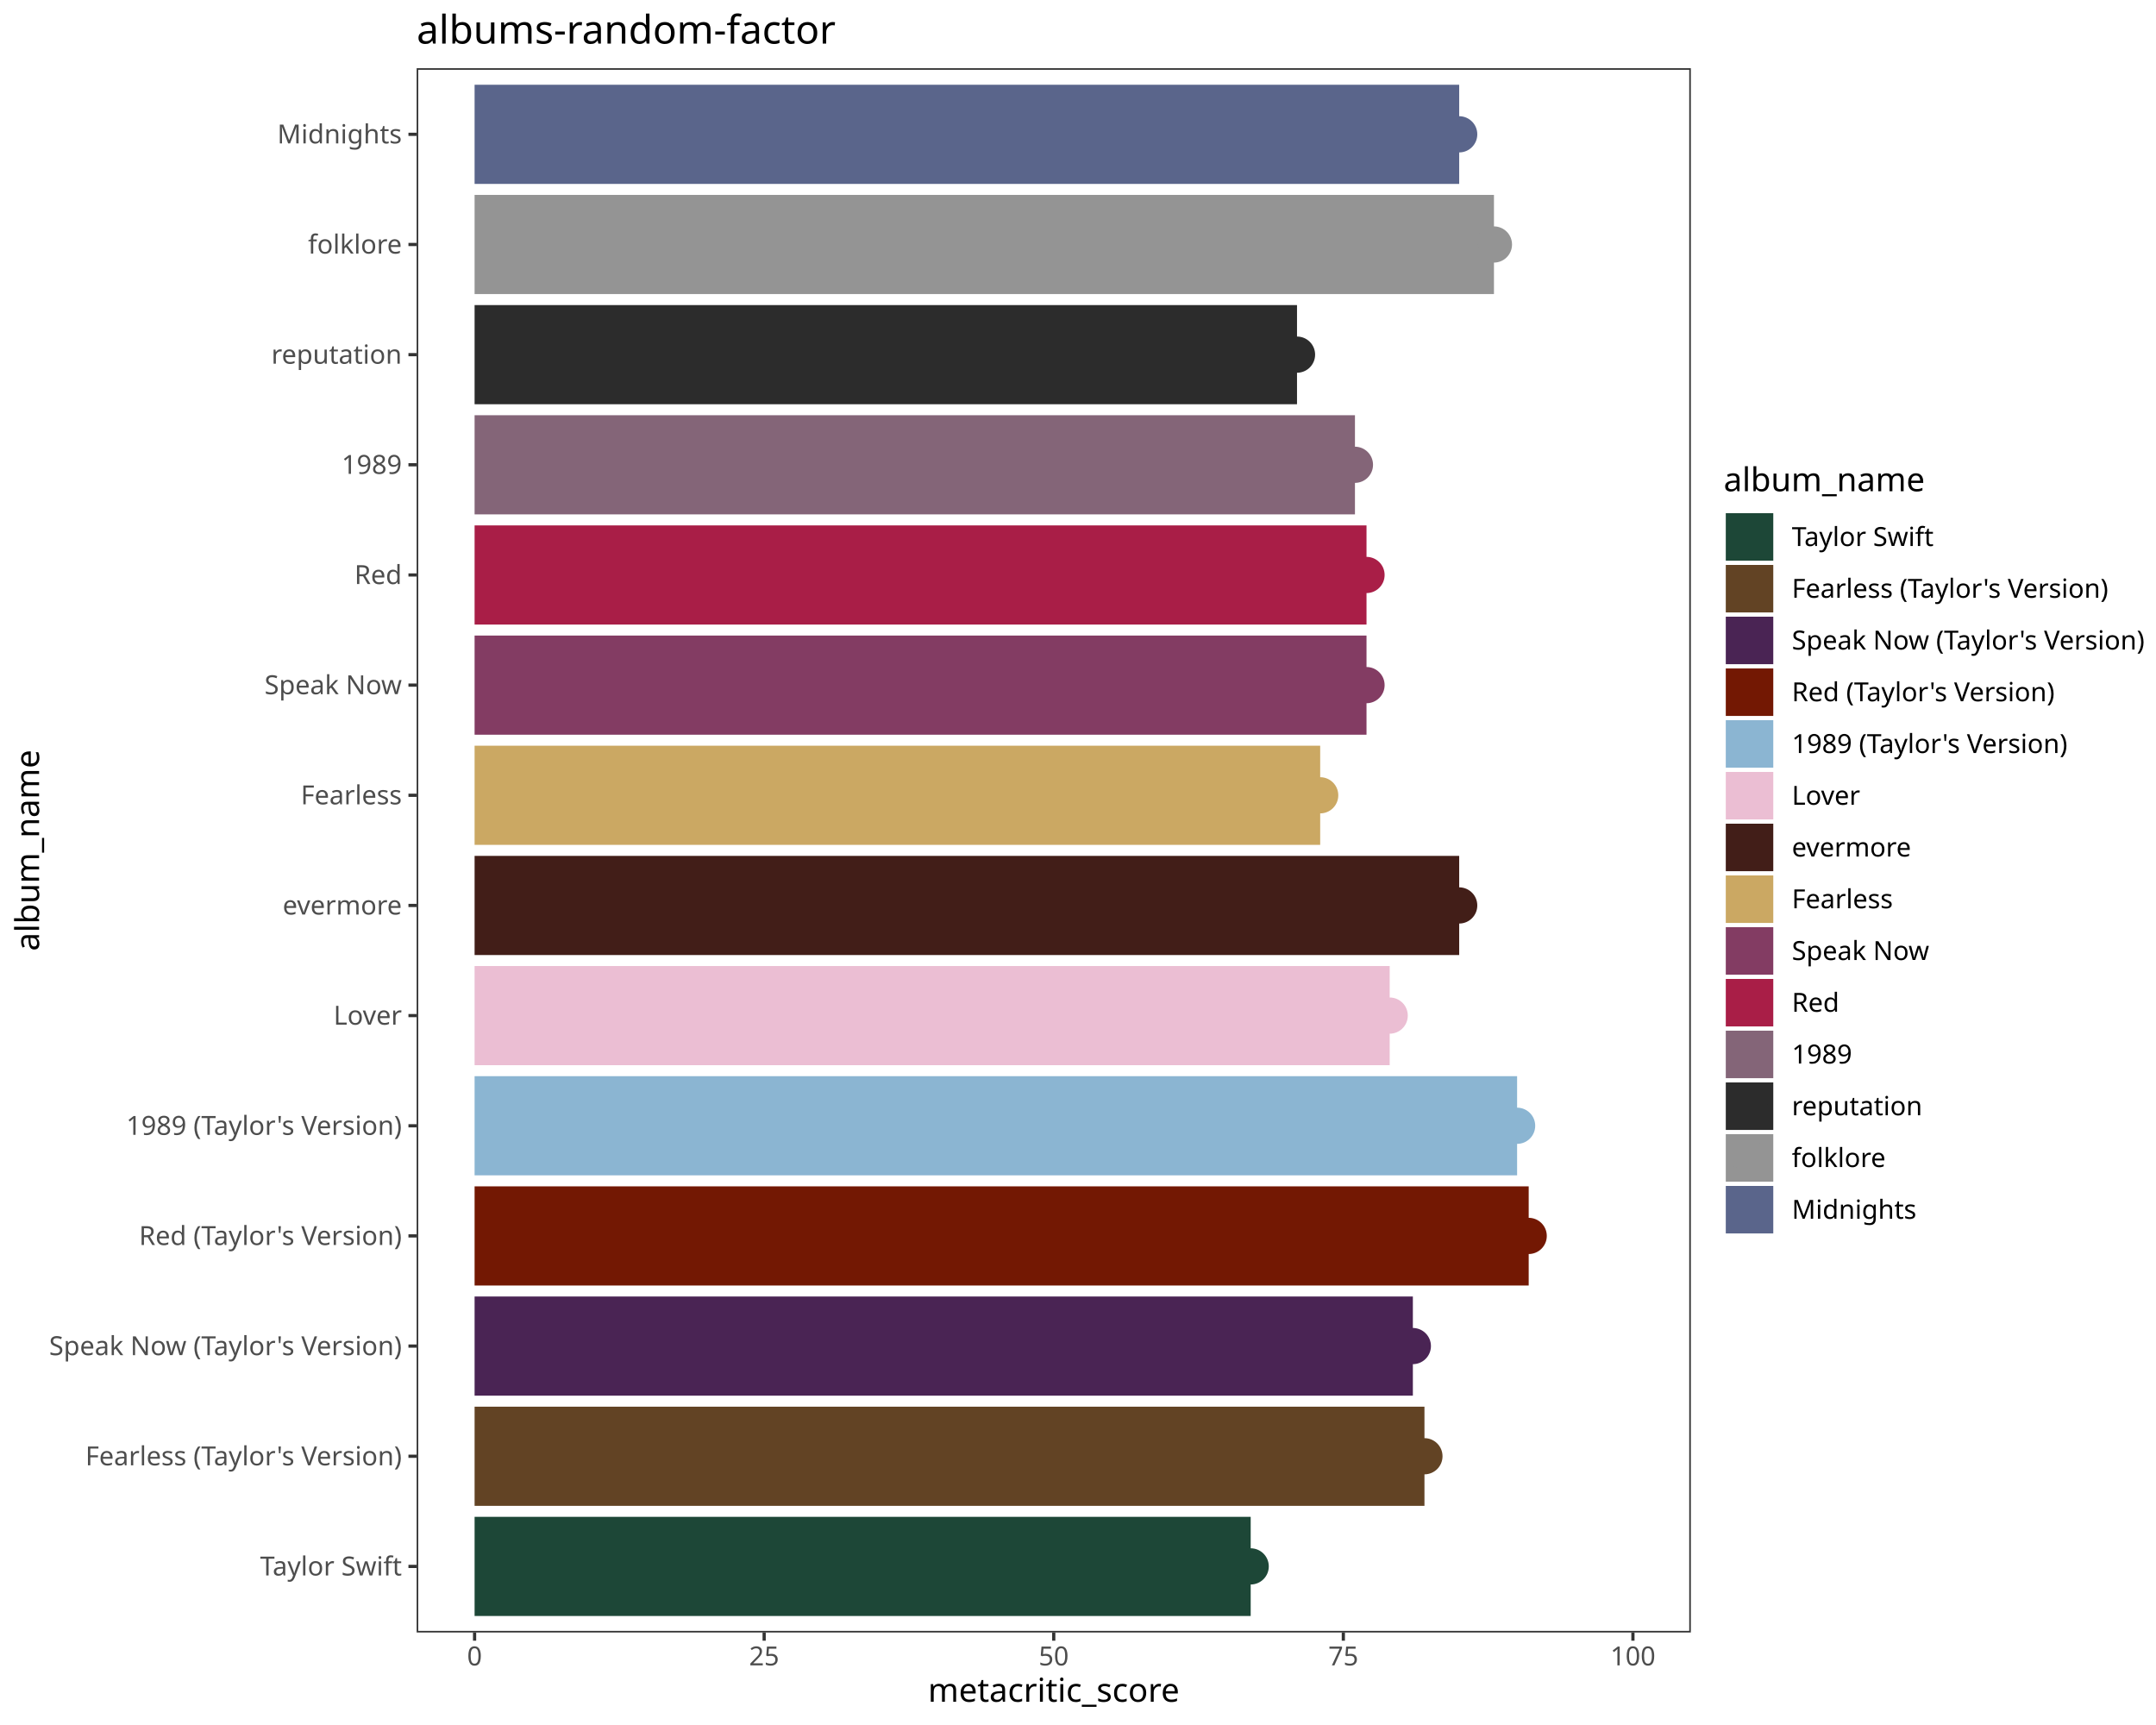
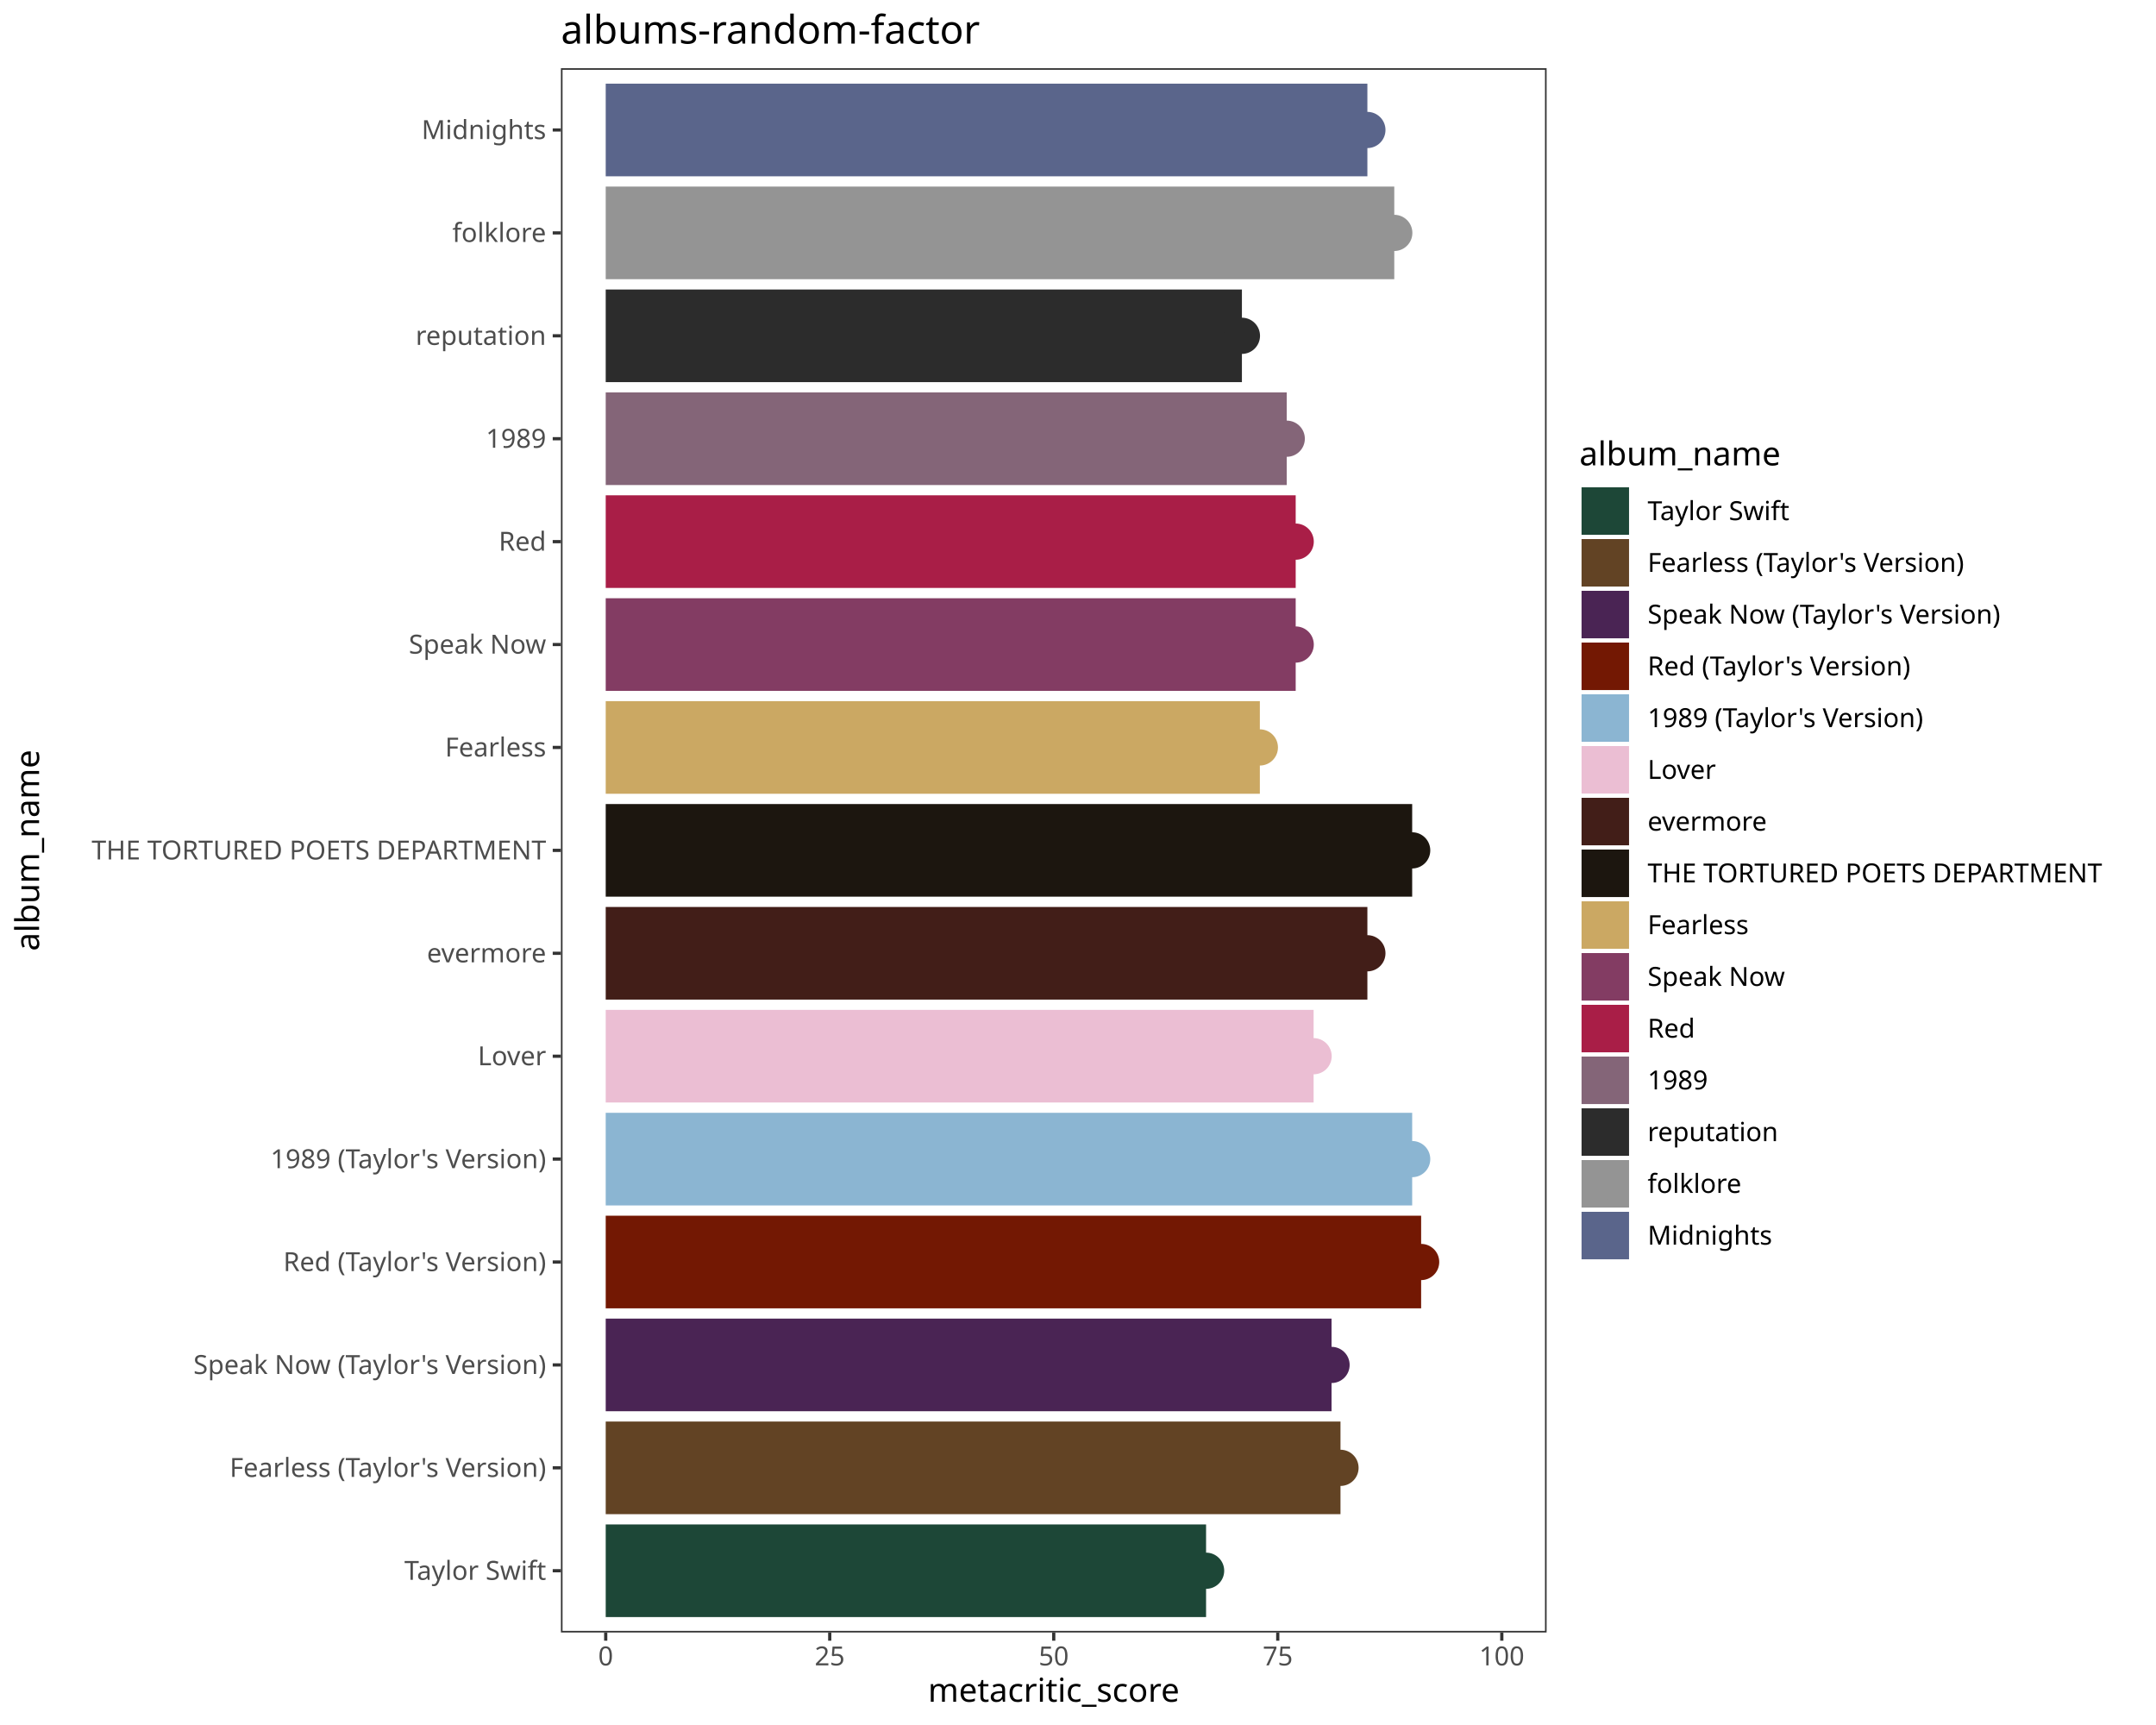
<svg xmlns="http://www.w3.org/2000/svg" class="svglite" data-engine-version="2.0" width="720.00pt" height="576.00pt" viewBox="0 0 720.00 576.00">
  <defs>
    <style type="text/css">
    .svglite line, .svglite polyline, .svglite polygon, .svglite path, .svglite rect, .svglite circle {
      fill: none;
      stroke: #000000;
      stroke-linecap: round;
      stroke-linejoin: round;
      stroke-miterlimit: 10.00;
    }
  </style>
  </defs>
  <rect width="100%" height="100%" style="stroke: none; fill: #FFFFFF;" />
  <defs>
    <clipPath id="cpMC4wMHw3MjAuMDB8MC4wMHw1NzYuMDA=">
      <rect x="0.00" y="0.00" width="720.00" height="576.00" />
    </clipPath>
  </defs>
  <g clip-path="url(#cpMC4wMHw3MjAuMDB8MC4wMHw1NzYuMDA=)">
    <rect x="0.00" y="0.00" width="720.00" height="576.00" style="stroke-width: 1.07; stroke: #FFFFFF; fill: #FFFFFF;" />
  </g>
  <defs>
-     <clipPath id="cpMTM5LjE0fDU2NC42NnwyMi43OHw1NDUuMTE=">
-       <rect x="139.14" y="22.78" width="425.52" height="522.33" />
+     <clipPath id="cpMTg3LjMyfDUxNi40OXwyMi43OHw1NDUuMTE=">
+       <rect x="187.32" y="22.78" width="329.17" height="522.33" />
    </clipPath>
  </defs>
-   <g clip-path="url(#cpMTM5LjE0fDU2NC42NnwyMi43OHw1NDUuMTE=)">
-     <rect x="139.14" y="22.78" width="425.52" height="522.33" style="stroke-width: 1.07; stroke: none; fill: #FFFFFF;" />
-     <rect x="158.49" y="506.49" width="259.18" height="33.11" style="stroke-width: 1.07; stroke: none; stroke-linecap: butt; stroke-linejoin: miter; fill: #1D4737;" />
-     <rect x="158.49" y="249.00" width="282.39" height="33.11" style="stroke-width: 1.07; stroke: none; stroke-linecap: butt; stroke-linejoin: miter; fill: #CBA863;" />
-     <rect x="158.49" y="212.22" width="297.86" height="33.11" style="stroke-width: 1.07; stroke: none; stroke-linecap: butt; stroke-linejoin: miter; fill: #833C63;" />
-     <rect x="158.49" y="175.44" width="297.86" height="33.11" style="stroke-width: 1.07; stroke: none; stroke-linecap: butt; stroke-linejoin: miter; fill: #A91E47;" />
-     <rect x="158.49" y="138.65" width="294.00" height="33.11" style="stroke-width: 1.07; stroke: none; stroke-linecap: butt; stroke-linejoin: miter; fill: #846578;" />
-     <rect x="158.49" y="101.87" width="274.65" height="33.11" style="stroke-width: 1.07; stroke: none; stroke-linecap: butt; stroke-linejoin: miter; fill: #2C2C2C;" />
-     <rect x="158.49" y="322.57" width="305.60" height="33.11" style="stroke-width: 1.07; stroke: none; stroke-linecap: butt; stroke-linejoin: miter; fill: #EBBED3;" />
-     <rect x="158.49" y="65.08" width="340.42" height="33.11" style="stroke-width: 1.07; stroke: none; stroke-linecap: butt; stroke-linejoin: miter; fill: #949494;" />
-     <rect x="158.49" y="285.79" width="328.81" height="33.11" style="stroke-width: 1.07; stroke: none; stroke-linecap: butt; stroke-linejoin: miter; fill: #421E18;" />
-     <rect x="158.49" y="469.71" width="317.21" height="33.11" style="stroke-width: 1.07; stroke: none; stroke-linecap: butt; stroke-linejoin: miter; fill: #624324;" />
-     <rect x="158.49" y="396.14" width="352.02" height="33.11" style="stroke-width: 1.07; stroke: none; stroke-linecap: butt; stroke-linejoin: miter; fill: #731803;" />
-     <rect x="158.49" y="28.30" width="328.81" height="33.11" style="stroke-width: 1.07; stroke: none; stroke-linecap: butt; stroke-linejoin: miter; fill: #5A658B;" />
-     <rect x="158.49" y="432.92" width="313.34" height="33.11" style="stroke-width: 1.07; stroke: none; stroke-linecap: butt; stroke-linejoin: miter; fill: #4A2454;" />
-     <rect x="158.49" y="359.35" width="348.15" height="33.11" style="stroke-width: 1.07; stroke: none; stroke-linecap: butt; stroke-linejoin: miter; fill: #8BB5D2;" />
-     <circle cx="417.67" cy="523.04" r="5.69" style="stroke-width: 0.71; stroke: #1D4737; fill: #1D4737;" />
-     <circle cx="440.88" cy="265.56" r="5.69" style="stroke-width: 0.71; stroke: #CBA863; fill: #CBA863;" />
-     <circle cx="456.35" cy="228.77" r="5.69" style="stroke-width: 0.71; stroke: #833C63; fill: #833C63;" />
-     <circle cx="456.35" cy="191.99" r="5.69" style="stroke-width: 0.71; stroke: #A91E47; fill: #A91E47;" />
-     <circle cx="452.48" cy="155.20" r="5.69" style="stroke-width: 0.71; stroke: #846578; fill: #846578;" />
-     <circle cx="433.14" cy="118.42" r="5.69" style="stroke-width: 0.71; stroke: #2C2C2C; fill: #2C2C2C;" />
-     <circle cx="464.09" cy="339.12" r="5.69" style="stroke-width: 0.71; stroke: #EBBED3; fill: #EBBED3;" />
-     <circle cx="498.90" cy="81.64" r="5.69" style="stroke-width: 0.71; stroke: #949494; fill: #949494;" />
-     <circle cx="487.30" cy="302.34" r="5.69" style="stroke-width: 0.71; stroke: #421E18; fill: #421E18;" />
-     <circle cx="475.69" cy="486.26" r="5.69" style="stroke-width: 0.71; stroke: #624324; fill: #624324;" />
-     <circle cx="510.51" cy="412.69" r="5.69" style="stroke-width: 0.71; stroke: #731803; fill: #731803;" />
-     <circle cx="487.30" cy="44.85" r="5.69" style="stroke-width: 0.71; stroke: #5A658B; fill: #5A658B;" />
-     <circle cx="471.82" cy="449.47" r="5.69" style="stroke-width: 0.71; stroke: #4A2454; fill: #4A2454;" />
-     <circle cx="506.64" cy="375.91" r="5.69" style="stroke-width: 0.71; stroke: #8BB5D2; fill: #8BB5D2;" />
-     <rect x="139.14" y="22.78" width="425.52" height="522.33" style="stroke-width: 1.07; stroke: #333333;" />
+   <g clip-path="url(#cpMTg3LjMyfDUxNi40OXwyMi43OHw1NDUuMTE=)">
+     <rect x="187.32" y="22.78" width="329.17" height="522.33" style="stroke-width: 1.07; stroke: none; fill: #FFFFFF;" />
+     <rect x="202.28" y="509.03" width="200.49" height="30.93" style="stroke-width: 1.07; stroke: none; stroke-linecap: butt; stroke-linejoin: miter; fill: #1D4737;" />
+     <rect x="202.28" y="234.12" width="218.45" height="30.93" style="stroke-width: 1.07; stroke: none; stroke-linecap: butt; stroke-linejoin: miter; fill: #CBA863;" />
+     <rect x="202.28" y="199.76" width="230.42" height="30.93" style="stroke-width: 1.07; stroke: none; stroke-linecap: butt; stroke-linejoin: miter; fill: #833C63;" />
+     <rect x="202.28" y="165.39" width="230.42" height="30.93" style="stroke-width: 1.07; stroke: none; stroke-linecap: butt; stroke-linejoin: miter; fill: #A91E47;" />
+     <rect x="202.28" y="131.03" width="227.43" height="30.93" style="stroke-width: 1.07; stroke: none; stroke-linecap: butt; stroke-linejoin: miter; fill: #846578;" />
+     <rect x="202.28" y="96.67" width="212.46" height="30.93" style="stroke-width: 1.07; stroke: none; stroke-linecap: butt; stroke-linejoin: miter; fill: #2C2C2C;" />
+     <rect x="202.28" y="337.21" width="236.40" height="30.93" style="stroke-width: 1.07; stroke: none; stroke-linecap: butt; stroke-linejoin: miter; fill: #EBBED3;" />
+     <rect x="202.28" y="62.30" width="263.34" height="30.93" style="stroke-width: 1.07; stroke: none; stroke-linecap: butt; stroke-linejoin: miter; fill: #949494;" />
+     <rect x="202.28" y="302.85" width="254.36" height="30.93" style="stroke-width: 1.07; stroke: none; stroke-linecap: butt; stroke-linejoin: miter; fill: #421E18;" />
+     <rect x="202.28" y="474.67" width="245.38" height="30.93" style="stroke-width: 1.07; stroke: none; stroke-linecap: butt; stroke-linejoin: miter; fill: #624324;" />
+     <rect x="202.28" y="405.94" width="272.31" height="30.93" style="stroke-width: 1.07; stroke: none; stroke-linecap: butt; stroke-linejoin: miter; fill: #731803;" />
+     <rect x="202.28" y="27.94" width="254.36" height="30.93" style="stroke-width: 1.07; stroke: none; stroke-linecap: butt; stroke-linejoin: miter; fill: #5A658B;" />
+     <rect x="202.28" y="440.30" width="242.39" height="30.93" style="stroke-width: 1.07; stroke: none; stroke-linecap: butt; stroke-linejoin: miter; fill: #4A2454;" />
+     <rect x="202.28" y="371.58" width="269.32" height="30.93" style="stroke-width: 1.07; stroke: none; stroke-linecap: butt; stroke-linejoin: miter; fill: #8BB5D2;" />
+     <rect x="202.28" y="268.48" width="269.32" height="30.93" style="stroke-width: 1.07; stroke: none; stroke-linecap: butt; stroke-linejoin: miter; fill: #1C160F;" />
+     <circle cx="402.78" cy="524.49" r="5.69" style="stroke-width: 0.71; stroke: #1D4737; fill: #1D4737;" />
+     <circle cx="420.73" cy="249.58" r="5.69" style="stroke-width: 0.71; stroke: #CBA863; fill: #CBA863;" />
+     <circle cx="432.70" cy="215.22" r="5.69" style="stroke-width: 0.71; stroke: #833C63; fill: #833C63;" />
+     <circle cx="432.70" cy="180.86" r="5.69" style="stroke-width: 0.71; stroke: #A91E47; fill: #A91E47;" />
+     <circle cx="429.71" cy="146.49" r="5.69" style="stroke-width: 0.71; stroke: #846578; fill: #846578;" />
+     <circle cx="414.74" cy="112.13" r="5.69" style="stroke-width: 0.71; stroke: #2C2C2C; fill: #2C2C2C;" />
+     <circle cx="438.68" cy="352.68" r="5.69" style="stroke-width: 0.71; stroke: #EBBED3; fill: #EBBED3;" />
+     <circle cx="465.62" cy="77.77" r="5.69" style="stroke-width: 0.71; stroke: #949494; fill: #949494;" />
+     <circle cx="456.64" cy="318.31" r="5.69" style="stroke-width: 0.71; stroke: #421E18; fill: #421E18;" />
+     <circle cx="447.66" cy="490.13" r="5.69" style="stroke-width: 0.71; stroke: #624324; fill: #624324;" />
+     <circle cx="474.59" cy="421.40" r="5.69" style="stroke-width: 0.71; stroke: #731803; fill: #731803;" />
+     <circle cx="456.64" cy="43.40" r="5.69" style="stroke-width: 0.71; stroke: #5A658B; fill: #5A658B;" />
+     <circle cx="444.67" cy="455.77" r="5.69" style="stroke-width: 0.71; stroke: #4A2454; fill: #4A2454;" />
+     <circle cx="471.60" cy="387.04" r="5.69" style="stroke-width: 0.71; stroke: #8BB5D2; fill: #8BB5D2;" />
+     <circle cx="471.60" cy="283.95" r="5.69" style="stroke-width: 0.71; stroke: #1C160F; fill: #1C160F;" />
+     <rect x="187.32" y="22.78" width="329.17" height="522.33" style="stroke-width: 1.07; stroke: #333333;" />
  </g>
  <g clip-path="url(#cpMC4wMHw3MjAuMDB8MC4wMHw1NzYuMDA=)">
-     <text x="134.21" y="526.07" text-anchor="end" style="font-size: 8.80px; fill: #4D4D4D; font-family: sans;" textLength="45.97px" lengthAdjust="spacingAndGlyphs">Taylor Swift</text>
-     <text x="134.21" y="489.29" text-anchor="end" style="font-size: 8.80px; fill: #4D4D4D; font-family: sans;" textLength="104.88px" lengthAdjust="spacingAndGlyphs">Fearless (Taylor's Version)</text>
-     <text x="134.21" y="452.50" text-anchor="end" style="font-size: 8.80px; fill: #4D4D4D; font-family: sans;" textLength="116.14px" lengthAdjust="spacingAndGlyphs">Speak Now (Taylor's Version)</text>
-     <text x="134.21" y="415.72" text-anchor="end" style="font-size: 8.80px; fill: #4D4D4D; font-family: sans;" textLength="87.27px" lengthAdjust="spacingAndGlyphs">Red (Taylor's Version)</text>
-     <text x="134.21" y="378.94" text-anchor="end" style="font-size: 8.80px; fill: #4D4D4D; font-family: sans;" textLength="90.71px" lengthAdjust="spacingAndGlyphs">1989 (Taylor's Version)</text>
-     <text x="134.21" y="342.15" text-anchor="end" style="font-size: 8.80px; fill: #4D4D4D; font-family: sans;" textLength="22.02px" lengthAdjust="spacingAndGlyphs">Lover</text>
-     <text x="134.21" y="305.37" text-anchor="end" style="font-size: 8.80px; fill: #4D4D4D; font-family: sans;" textLength="37.18px" lengthAdjust="spacingAndGlyphs">evermore</text>
-     <text x="134.21" y="268.58" text-anchor="end" style="font-size: 8.80px; fill: #4D4D4D; font-family: sans;" textLength="33.75px" lengthAdjust="spacingAndGlyphs">Fearless</text>
-     <text x="134.21" y="231.80" text-anchor="end" style="font-size: 8.80px; fill: #4D4D4D; font-family: sans;" textLength="45.01px" lengthAdjust="spacingAndGlyphs">Speak Now</text>
-     <text x="134.21" y="195.02" text-anchor="end" style="font-size: 8.80px; fill: #4D4D4D; font-family: sans;" textLength="16.15px" lengthAdjust="spacingAndGlyphs">Red</text>
-     <text x="134.21" y="158.23" text-anchor="end" style="font-size: 8.80px; fill: #4D4D4D; font-family: sans;" textLength="19.58px" lengthAdjust="spacingAndGlyphs">1989</text>
-     <text x="134.21" y="121.45" text-anchor="end" style="font-size: 8.80px; fill: #4D4D4D; font-family: sans;" textLength="39.14px" lengthAdjust="spacingAndGlyphs">reputation</text>
-     <text x="134.21" y="84.67" text-anchor="end" style="font-size: 8.80px; fill: #4D4D4D; font-family: sans;" textLength="28.37px" lengthAdjust="spacingAndGlyphs">folklore</text>
-     <text x="134.21" y="47.88" text-anchor="end" style="font-size: 8.80px; fill: #4D4D4D; font-family: sans;" textLength="37.67px" lengthAdjust="spacingAndGlyphs">Midnights</text>
-     <polyline points="136.40,523.04 139.14,523.04 " style="stroke-width: 1.07; stroke: #333333; stroke-linecap: butt;" />
-     <polyline points="136.40,486.26 139.14,486.26 " style="stroke-width: 1.07; stroke: #333333; stroke-linecap: butt;" />
-     <polyline points="136.40,449.47 139.14,449.47 " style="stroke-width: 1.07; stroke: #333333; stroke-linecap: butt;" />
-     <polyline points="136.40,412.69 139.14,412.69 " style="stroke-width: 1.07; stroke: #333333; stroke-linecap: butt;" />
-     <polyline points="136.40,375.91 139.14,375.91 " style="stroke-width: 1.07; stroke: #333333; stroke-linecap: butt;" />
-     <polyline points="136.40,339.12 139.14,339.12 " style="stroke-width: 1.07; stroke: #333333; stroke-linecap: butt;" />
-     <polyline points="136.40,302.34 139.14,302.34 " style="stroke-width: 1.07; stroke: #333333; stroke-linecap: butt;" />
-     <polyline points="136.40,265.56 139.14,265.56 " style="stroke-width: 1.07; stroke: #333333; stroke-linecap: butt;" />
-     <polyline points="136.40,228.77 139.14,228.77 " style="stroke-width: 1.07; stroke: #333333; stroke-linecap: butt;" />
-     <polyline points="136.40,191.99 139.14,191.99 " style="stroke-width: 1.07; stroke: #333333; stroke-linecap: butt;" />
-     <polyline points="136.40,155.20 139.14,155.20 " style="stroke-width: 1.07; stroke: #333333; stroke-linecap: butt;" />
-     <polyline points="136.40,118.42 139.14,118.42 " style="stroke-width: 1.07; stroke: #333333; stroke-linecap: butt;" />
-     <polyline points="136.40,81.64 139.14,81.64 " style="stroke-width: 1.07; stroke: #333333; stroke-linecap: butt;" />
-     <polyline points="136.40,44.85 139.14,44.85 " style="stroke-width: 1.07; stroke: #333333; stroke-linecap: butt;" />
-     <polyline points="158.49,547.85 158.49,545.11 " style="stroke-width: 1.07; stroke: #333333; stroke-linecap: butt;" />
-     <polyline points="255.19,547.85 255.19,545.11 " style="stroke-width: 1.07; stroke: #333333; stroke-linecap: butt;" />
+     <text x="182.39" y="527.52" text-anchor="end" style="font-size: 8.80px; fill: #4D4D4D; font-family: sans;" textLength="45.97px" lengthAdjust="spacingAndGlyphs">Taylor Swift</text>
+     <text x="182.39" y="493.16" text-anchor="end" style="font-size: 8.80px; fill: #4D4D4D; font-family: sans;" textLength="104.88px" lengthAdjust="spacingAndGlyphs">Fearless (Taylor's Version)</text>
+     <text x="182.39" y="458.79" text-anchor="end" style="font-size: 8.80px; fill: #4D4D4D; font-family: sans;" textLength="116.14px" lengthAdjust="spacingAndGlyphs">Speak Now (Taylor's Version)</text>
+     <text x="182.39" y="424.43" text-anchor="end" style="font-size: 8.80px; fill: #4D4D4D; font-family: sans;" textLength="87.27px" lengthAdjust="spacingAndGlyphs">Red (Taylor's Version)</text>
+     <text x="182.39" y="390.07" text-anchor="end" style="font-size: 8.80px; fill: #4D4D4D; font-family: sans;" textLength="90.71px" lengthAdjust="spacingAndGlyphs">1989 (Taylor's Version)</text>
+     <text x="182.39" y="355.70" text-anchor="end" style="font-size: 8.80px; fill: #4D4D4D; font-family: sans;" textLength="22.02px" lengthAdjust="spacingAndGlyphs">Lover</text>
+     <text x="182.39" y="321.34" text-anchor="end" style="font-size: 8.80px; fill: #4D4D4D; font-family: sans;" textLength="37.18px" lengthAdjust="spacingAndGlyphs">evermore</text>
+     <text x="182.39" y="286.98" text-anchor="end" style="font-size: 8.80px; fill: #4D4D4D; font-family: sans;" textLength="164.31px" lengthAdjust="spacingAndGlyphs">THE TORTURED POETS DEPARTMENT</text>
+     <text x="182.39" y="252.61" text-anchor="end" style="font-size: 8.80px; fill: #4D4D4D; font-family: sans;" textLength="33.75px" lengthAdjust="spacingAndGlyphs">Fearless</text>
+     <text x="182.39" y="218.25" text-anchor="end" style="font-size: 8.80px; fill: #4D4D4D; font-family: sans;" textLength="45.01px" lengthAdjust="spacingAndGlyphs">Speak Now</text>
+     <text x="182.39" y="183.88" text-anchor="end" style="font-size: 8.80px; fill: #4D4D4D; font-family: sans;" textLength="16.15px" lengthAdjust="spacingAndGlyphs">Red</text>
+     <text x="182.39" y="149.52" text-anchor="end" style="font-size: 8.80px; fill: #4D4D4D; font-family: sans;" textLength="19.58px" lengthAdjust="spacingAndGlyphs">1989</text>
+     <text x="182.39" y="115.16" text-anchor="end" style="font-size: 8.80px; fill: #4D4D4D; font-family: sans;" textLength="39.14px" lengthAdjust="spacingAndGlyphs">reputation</text>
+     <text x="182.39" y="80.79" text-anchor="end" style="font-size: 8.80px; fill: #4D4D4D; font-family: sans;" textLength="28.37px" lengthAdjust="spacingAndGlyphs">folklore</text>
+     <text x="182.39" y="46.43" text-anchor="end" style="font-size: 8.80px; fill: #4D4D4D; font-family: sans;" textLength="37.67px" lengthAdjust="spacingAndGlyphs">Midnights</text>
+     <polyline points="184.58,524.49 187.32,524.49 " style="stroke-width: 1.07; stroke: #333333; stroke-linecap: butt;" />
+     <polyline points="184.58,490.13 187.32,490.13 " style="stroke-width: 1.07; stroke: #333333; stroke-linecap: butt;" />
+     <polyline points="184.58,455.77 187.32,455.77 " style="stroke-width: 1.07; stroke: #333333; stroke-linecap: butt;" />
+     <polyline points="184.58,421.40 187.32,421.40 " style="stroke-width: 1.07; stroke: #333333; stroke-linecap: butt;" />
+     <polyline points="184.58,387.04 187.32,387.04 " style="stroke-width: 1.07; stroke: #333333; stroke-linecap: butt;" />
+     <polyline points="184.58,352.68 187.32,352.68 " style="stroke-width: 1.07; stroke: #333333; stroke-linecap: butt;" />
+     <polyline points="184.58,318.31 187.32,318.31 " style="stroke-width: 1.07; stroke: #333333; stroke-linecap: butt;" />
+     <polyline points="184.58,283.95 187.32,283.95 " style="stroke-width: 1.07; stroke: #333333; stroke-linecap: butt;" />
+     <polyline points="184.58,249.58 187.32,249.58 " style="stroke-width: 1.07; stroke: #333333; stroke-linecap: butt;" />
+     <polyline points="184.58,215.22 187.32,215.22 " style="stroke-width: 1.07; stroke: #333333; stroke-linecap: butt;" />
+     <polyline points="184.58,180.86 187.32,180.86 " style="stroke-width: 1.07; stroke: #333333; stroke-linecap: butt;" />
+     <polyline points="184.58,146.49 187.32,146.49 " style="stroke-width: 1.07; stroke: #333333; stroke-linecap: butt;" />
+     <polyline points="184.58,112.13 187.32,112.13 " style="stroke-width: 1.07; stroke: #333333; stroke-linecap: butt;" />
+     <polyline points="184.58,77.77 187.32,77.77 " style="stroke-width: 1.07; stroke: #333333; stroke-linecap: butt;" />
+     <polyline points="184.58,43.40 187.32,43.40 " style="stroke-width: 1.07; stroke: #333333; stroke-linecap: butt;" />
+     <polyline points="202.28,547.85 202.28,545.11 " style="stroke-width: 1.07; stroke: #333333; stroke-linecap: butt;" />
+     <polyline points="277.09,547.85 277.09,545.11 " style="stroke-width: 1.07; stroke: #333333; stroke-linecap: butt;" />
    <polyline points="351.90,547.85 351.90,545.11 " style="stroke-width: 1.07; stroke: #333333; stroke-linecap: butt;" />
-     <polyline points="448.61,547.85 448.61,545.11 " style="stroke-width: 1.07; stroke: #333333; stroke-linecap: butt;" />
-     <polyline points="545.32,547.85 545.32,545.11 " style="stroke-width: 1.07; stroke: #333333; stroke-linecap: butt;" />
-     <text x="158.49" y="556.10" text-anchor="middle" style="font-size: 8.80px; fill: #4D4D4D; font-family: sans;" textLength="4.89px" lengthAdjust="spacingAndGlyphs">0</text>
-     <text x="255.19" y="556.10" text-anchor="middle" style="font-size: 8.80px; fill: #4D4D4D; font-family: sans;" textLength="9.79px" lengthAdjust="spacingAndGlyphs">25</text>
+     <polyline points="426.71,547.85 426.71,545.11 " style="stroke-width: 1.07; stroke: #333333; stroke-linecap: butt;" />
+     <polyline points="501.53,547.85 501.53,545.11 " style="stroke-width: 1.07; stroke: #333333; stroke-linecap: butt;" />
+     <text x="202.28" y="556.10" text-anchor="middle" style="font-size: 8.80px; fill: #4D4D4D; font-family: sans;" textLength="4.89px" lengthAdjust="spacingAndGlyphs">0</text>
+     <text x="277.09" y="556.10" text-anchor="middle" style="font-size: 8.80px; fill: #4D4D4D; font-family: sans;" textLength="9.79px" lengthAdjust="spacingAndGlyphs">25</text>
    <text x="351.90" y="556.10" text-anchor="middle" style="font-size: 8.80px; fill: #4D4D4D; font-family: sans;" textLength="9.79px" lengthAdjust="spacingAndGlyphs">50</text>
-     <text x="448.61" y="556.10" text-anchor="middle" style="font-size: 8.80px; fill: #4D4D4D; font-family: sans;" textLength="9.79px" lengthAdjust="spacingAndGlyphs">75</text>
-     <text x="545.32" y="556.10" text-anchor="middle" style="font-size: 8.80px; fill: #4D4D4D; font-family: sans;" textLength="14.68px" lengthAdjust="spacingAndGlyphs">100</text>
+     <text x="426.71" y="556.10" text-anchor="middle" style="font-size: 8.80px; fill: #4D4D4D; font-family: sans;" textLength="9.79px" lengthAdjust="spacingAndGlyphs">75</text>
+     <text x="501.53" y="556.10" text-anchor="middle" style="font-size: 8.80px; fill: #4D4D4D; font-family: sans;" textLength="14.68px" lengthAdjust="spacingAndGlyphs">100</text>
    <text x="351.90" y="568.24" text-anchor="middle" style="font-size: 11.00px; font-family: sans;" textLength="80.10px" lengthAdjust="spacingAndGlyphs">metacritic_score</text>
    <text transform="translate(13.05,283.95) rotate(-90)" text-anchor="middle" style="font-size: 11.00px; font-family: sans;" textLength="63.60px" lengthAdjust="spacingAndGlyphs">album_name</text>
-     <rect x="575.62" y="155.32" width="138.90" height="257.25" style="stroke-width: 1.07; stroke: none; fill: #FFFFFF;" />
-     <text x="575.62" y="164.03" style="font-size: 11.00px; font-family: sans;" textLength="63.60px" lengthAdjust="spacingAndGlyphs">album_name</text>
-     <rect x="575.62" y="170.65" width="17.28" height="17.28" style="stroke-width: 1.07; stroke: none; fill: #FFFFFF;" />
-     <rect x="576.33" y="171.36" width="15.86" height="15.86" style="stroke-width: 1.07; stroke: none; stroke-linecap: butt; stroke-linejoin: miter; fill: #1D4737;" />
-     <circle cx="584.26" cy="179.29" r="5.69" style="stroke-width: 0.71; stroke: #1D4737; fill: #1D4737;" />
-     <rect x="575.62" y="187.93" width="17.28" height="17.28" style="stroke-width: 1.07; stroke: none; fill: #FFFFFF;" />
-     <rect x="576.33" y="188.64" width="15.86" height="15.86" style="stroke-width: 1.07; stroke: none; stroke-linecap: butt; stroke-linejoin: miter; fill: #624324;" />
-     <circle cx="584.26" cy="196.57" r="5.69" style="stroke-width: 0.71; stroke: #624324; fill: #624324;" />
-     <rect x="575.62" y="205.21" width="17.28" height="17.28" style="stroke-width: 1.07; stroke: none; fill: #FFFFFF;" />
-     <rect x="576.33" y="205.92" width="15.86" height="15.86" style="stroke-width: 1.07; stroke: none; stroke-linecap: butt; stroke-linejoin: miter; fill: #4A2454;" />
-     <circle cx="584.26" cy="213.85" r="5.69" style="stroke-width: 0.71; stroke: #4A2454; fill: #4A2454;" />
-     <rect x="575.62" y="222.49" width="17.28" height="17.28" style="stroke-width: 1.07; stroke: none; fill: #FFFFFF;" />
-     <rect x="576.33" y="223.20" width="15.86" height="15.86" style="stroke-width: 1.07; stroke: none; stroke-linecap: butt; stroke-linejoin: miter; fill: #731803;" />
-     <circle cx="584.26" cy="231.13" r="5.69" style="stroke-width: 0.71; stroke: #731803; fill: #731803;" />
-     <rect x="575.62" y="239.77" width="17.28" height="17.28" style="stroke-width: 1.07; stroke: none; fill: #FFFFFF;" />
-     <rect x="576.33" y="240.48" width="15.86" height="15.86" style="stroke-width: 1.07; stroke: none; stroke-linecap: butt; stroke-linejoin: miter; fill: #8BB5D2;" />
-     <circle cx="584.26" cy="248.41" r="5.69" style="stroke-width: 0.71; stroke: #8BB5D2; fill: #8BB5D2;" />
-     <rect x="575.62" y="257.05" width="17.28" height="17.28" style="stroke-width: 1.07; stroke: none; fill: #FFFFFF;" />
-     <rect x="576.33" y="257.76" width="15.86" height="15.86" style="stroke-width: 1.07; stroke: none; stroke-linecap: butt; stroke-linejoin: miter; fill: #EBBED3;" />
-     <circle cx="584.26" cy="265.69" r="5.69" style="stroke-width: 0.71; stroke: #EBBED3; fill: #EBBED3;" />
-     <rect x="575.62" y="274.33" width="17.28" height="17.28" style="stroke-width: 1.07; stroke: none; fill: #FFFFFF;" />
-     <rect x="576.33" y="275.04" width="15.86" height="15.86" style="stroke-width: 1.07; stroke: none; stroke-linecap: butt; stroke-linejoin: miter; fill: #421E18;" />
-     <circle cx="584.26" cy="282.97" r="5.69" style="stroke-width: 0.71; stroke: #421E18; fill: #421E18;" />
-     <rect x="575.62" y="291.61" width="17.28" height="17.28" style="stroke-width: 1.07; stroke: none; fill: #FFFFFF;" />
-     <rect x="576.33" y="292.32" width="15.86" height="15.86" style="stroke-width: 1.07; stroke: none; stroke-linecap: butt; stroke-linejoin: miter; fill: #CBA863;" />
-     <circle cx="584.26" cy="300.25" r="5.69" style="stroke-width: 0.71; stroke: #CBA863; fill: #CBA863;" />
-     <rect x="575.62" y="308.89" width="17.28" height="17.28" style="stroke-width: 1.07; stroke: none; fill: #FFFFFF;" />
-     <rect x="576.33" y="309.60" width="15.86" height="15.86" style="stroke-width: 1.07; stroke: none; stroke-linecap: butt; stroke-linejoin: miter; fill: #833C63;" />
-     <circle cx="584.26" cy="317.53" r="5.69" style="stroke-width: 0.71; stroke: #833C63; fill: #833C63;" />
-     <rect x="575.62" y="326.17" width="17.28" height="17.28" style="stroke-width: 1.07; stroke: none; fill: #FFFFFF;" />
-     <rect x="576.33" y="326.88" width="15.86" height="15.86" style="stroke-width: 1.07; stroke: none; stroke-linecap: butt; stroke-linejoin: miter; fill: #A91E47;" />
-     <circle cx="584.26" cy="334.81" r="5.69" style="stroke-width: 0.71; stroke: #A91E47; fill: #A91E47;" />
-     <rect x="575.62" y="343.45" width="17.28" height="17.28" style="stroke-width: 1.07; stroke: none; fill: #FFFFFF;" />
-     <rect x="576.33" y="344.16" width="15.86" height="15.86" style="stroke-width: 1.07; stroke: none; stroke-linecap: butt; stroke-linejoin: miter; fill: #846578;" />
-     <circle cx="584.26" cy="352.09" r="5.69" style="stroke-width: 0.71; stroke: #846578; fill: #846578;" />
-     <rect x="575.62" y="360.73" width="17.28" height="17.28" style="stroke-width: 1.07; stroke: none; fill: #FFFFFF;" />
-     <rect x="576.33" y="361.44" width="15.86" height="15.86" style="stroke-width: 1.07; stroke: none; stroke-linecap: butt; stroke-linejoin: miter; fill: #2C2C2C;" />
-     <circle cx="584.26" cy="369.37" r="5.69" style="stroke-width: 0.71; stroke: #2C2C2C; fill: #2C2C2C;" />
-     <rect x="575.62" y="378.01" width="17.28" height="17.28" style="stroke-width: 1.07; stroke: none; fill: #FFFFFF;" />
-     <rect x="576.33" y="378.72" width="15.86" height="15.86" style="stroke-width: 1.07; stroke: none; stroke-linecap: butt; stroke-linejoin: miter; fill: #949494;" />
-     <circle cx="584.26" cy="386.65" r="5.69" style="stroke-width: 0.71; stroke: #949494; fill: #949494;" />
-     <rect x="575.62" y="395.29" width="17.28" height="17.28" style="stroke-width: 1.07; stroke: none; fill: #FFFFFF;" />
-     <rect x="576.33" y="396.00" width="15.86" height="15.86" style="stroke-width: 1.07; stroke: none; stroke-linecap: butt; stroke-linejoin: miter; fill: #5A658B;" />
-     <circle cx="584.26" cy="403.93" r="5.69" style="stroke-width: 0.71; stroke: #5A658B; fill: #5A658B;" />
-     <text x="598.38" y="182.32" style="font-size: 8.80px; font-family: sans;" textLength="45.97px" lengthAdjust="spacingAndGlyphs">Taylor Swift</text>
-     <text x="598.38" y="199.60" style="font-size: 8.80px; font-family: sans;" textLength="104.88px" lengthAdjust="spacingAndGlyphs">Fearless (Taylor's Version)</text>
-     <text x="598.38" y="216.88" style="font-size: 8.80px; font-family: sans;" textLength="116.14px" lengthAdjust="spacingAndGlyphs">Speak Now (Taylor's Version)</text>
-     <text x="598.38" y="234.16" style="font-size: 8.80px; font-family: sans;" textLength="87.27px" lengthAdjust="spacingAndGlyphs">Red (Taylor's Version)</text>
-     <text x="598.38" y="251.44" style="font-size: 8.80px; font-family: sans;" textLength="90.71px" lengthAdjust="spacingAndGlyphs">1989 (Taylor's Version)</text>
-     <text x="598.38" y="268.72" style="font-size: 8.80px; font-family: sans;" textLength="22.02px" lengthAdjust="spacingAndGlyphs">Lover</text>
-     <text x="598.38" y="286.00" style="font-size: 8.80px; font-family: sans;" textLength="37.18px" lengthAdjust="spacingAndGlyphs">evermore</text>
-     <text x="598.38" y="303.28" style="font-size: 8.80px; font-family: sans;" textLength="33.75px" lengthAdjust="spacingAndGlyphs">Fearless</text>
-     <text x="598.38" y="320.56" style="font-size: 8.80px; font-family: sans;" textLength="45.01px" lengthAdjust="spacingAndGlyphs">Speak Now</text>
-     <text x="598.38" y="337.84" style="font-size: 8.80px; font-family: sans;" textLength="16.15px" lengthAdjust="spacingAndGlyphs">Red</text>
-     <text x="598.38" y="355.12" style="font-size: 8.80px; font-family: sans;" textLength="19.58px" lengthAdjust="spacingAndGlyphs">1989</text>
-     <text x="598.38" y="372.40" style="font-size: 8.80px; font-family: sans;" textLength="39.14px" lengthAdjust="spacingAndGlyphs">reputation</text>
-     <text x="598.38" y="389.68" style="font-size: 8.80px; font-family: sans;" textLength="28.37px" lengthAdjust="spacingAndGlyphs">folklore</text>
-     <text x="598.38" y="406.96" style="font-size: 8.80px; font-family: sans;" textLength="37.67px" lengthAdjust="spacingAndGlyphs">Midnights</text>
-     <text x="139.14" y="14.56" style="font-size: 13.20px; font-family: sans;" textLength="129.14px" lengthAdjust="spacingAndGlyphs">albums-random-factor</text>
+     <rect x="527.45" y="146.68" width="187.07" height="274.53" style="stroke-width: 1.07; stroke: none; fill: #FFFFFF;" />
+     <text x="527.45" y="155.39" style="font-size: 11.00px; font-family: sans;" textLength="63.60px" lengthAdjust="spacingAndGlyphs">album_name</text>
+     <rect x="527.45" y="162.01" width="17.28" height="17.28" style="stroke-width: 1.07; stroke: none; fill: #FFFFFF;" />
+     <rect x="528.16" y="162.72" width="15.86" height="15.86" style="stroke-width: 1.07; stroke: none; stroke-linecap: butt; stroke-linejoin: miter; fill: #1D4737;" />
+     <circle cx="536.09" cy="170.65" r="5.69" style="stroke-width: 0.71; stroke: #1D4737; fill: #1D4737;" />
+     <rect x="527.45" y="179.29" width="17.28" height="17.28" style="stroke-width: 1.07; stroke: none; fill: #FFFFFF;" />
+     <rect x="528.16" y="180.00" width="15.86" height="15.86" style="stroke-width: 1.07; stroke: none; stroke-linecap: butt; stroke-linejoin: miter; fill: #624324;" />
+     <circle cx="536.09" cy="187.93" r="5.69" style="stroke-width: 0.71; stroke: #624324; fill: #624324;" />
+     <rect x="527.45" y="196.57" width="17.28" height="17.28" style="stroke-width: 1.07; stroke: none; fill: #FFFFFF;" />
+     <rect x="528.16" y="197.28" width="15.86" height="15.86" style="stroke-width: 1.07; stroke: none; stroke-linecap: butt; stroke-linejoin: miter; fill: #4A2454;" />
+     <circle cx="536.09" cy="205.21" r="5.69" style="stroke-width: 0.71; stroke: #4A2454; fill: #4A2454;" />
+     <rect x="527.45" y="213.85" width="17.28" height="17.28" style="stroke-width: 1.07; stroke: none; fill: #FFFFFF;" />
+     <rect x="528.16" y="214.56" width="15.86" height="15.86" style="stroke-width: 1.07; stroke: none; stroke-linecap: butt; stroke-linejoin: miter; fill: #731803;" />
+     <circle cx="536.09" cy="222.49" r="5.69" style="stroke-width: 0.71; stroke: #731803; fill: #731803;" />
+     <rect x="527.45" y="231.13" width="17.28" height="17.28" style="stroke-width: 1.07; stroke: none; fill: #FFFFFF;" />
+     <rect x="528.16" y="231.84" width="15.86" height="15.86" style="stroke-width: 1.07; stroke: none; stroke-linecap: butt; stroke-linejoin: miter; fill: #8BB5D2;" />
+     <circle cx="536.09" cy="239.77" r="5.69" style="stroke-width: 0.71; stroke: #8BB5D2; fill: #8BB5D2;" />
+     <rect x="527.45" y="248.41" width="17.28" height="17.28" style="stroke-width: 1.07; stroke: none; fill: #FFFFFF;" />
+     <rect x="528.16" y="249.12" width="15.86" height="15.86" style="stroke-width: 1.07; stroke: none; stroke-linecap: butt; stroke-linejoin: miter; fill: #EBBED3;" />
+     <circle cx="536.09" cy="257.05" r="5.69" style="stroke-width: 0.71; stroke: #EBBED3; fill: #EBBED3;" />
+     <rect x="527.45" y="265.69" width="17.28" height="17.28" style="stroke-width: 1.07; stroke: none; fill: #FFFFFF;" />
+     <rect x="528.16" y="266.40" width="15.86" height="15.86" style="stroke-width: 1.07; stroke: none; stroke-linecap: butt; stroke-linejoin: miter; fill: #421E18;" />
+     <circle cx="536.09" cy="274.33" r="5.69" style="stroke-width: 0.71; stroke: #421E18; fill: #421E18;" />
+     <rect x="527.45" y="282.97" width="17.28" height="17.28" style="stroke-width: 1.07; stroke: none; fill: #FFFFFF;" />
+     <rect x="528.16" y="283.68" width="15.86" height="15.86" style="stroke-width: 1.07; stroke: none; stroke-linecap: butt; stroke-linejoin: miter; fill: #1C160F;" />
+     <circle cx="536.09" cy="291.61" r="5.69" style="stroke-width: 0.71; stroke: #1C160F; fill: #1C160F;" />
+     <rect x="527.45" y="300.25" width="17.28" height="17.28" style="stroke-width: 1.07; stroke: none; fill: #FFFFFF;" />
+     <rect x="528.16" y="300.96" width="15.86" height="15.86" style="stroke-width: 1.07; stroke: none; stroke-linecap: butt; stroke-linejoin: miter; fill: #CBA863;" />
+     <circle cx="536.09" cy="308.89" r="5.69" style="stroke-width: 0.71; stroke: #CBA863; fill: #CBA863;" />
+     <rect x="527.45" y="317.53" width="17.28" height="17.28" style="stroke-width: 1.07; stroke: none; fill: #FFFFFF;" />
+     <rect x="528.16" y="318.24" width="15.86" height="15.86" style="stroke-width: 1.07; stroke: none; stroke-linecap: butt; stroke-linejoin: miter; fill: #833C63;" />
+     <circle cx="536.09" cy="326.17" r="5.69" style="stroke-width: 0.71; stroke: #833C63; fill: #833C63;" />
+     <rect x="527.45" y="334.81" width="17.28" height="17.28" style="stroke-width: 1.07; stroke: none; fill: #FFFFFF;" />
+     <rect x="528.16" y="335.52" width="15.86" height="15.86" style="stroke-width: 1.07; stroke: none; stroke-linecap: butt; stroke-linejoin: miter; fill: #A91E47;" />
+     <circle cx="536.09" cy="343.45" r="5.69" style="stroke-width: 0.71; stroke: #A91E47; fill: #A91E47;" />
+     <rect x="527.45" y="352.09" width="17.28" height="17.28" style="stroke-width: 1.07; stroke: none; fill: #FFFFFF;" />
+     <rect x="528.16" y="352.80" width="15.86" height="15.86" style="stroke-width: 1.07; stroke: none; stroke-linecap: butt; stroke-linejoin: miter; fill: #846578;" />
+     <circle cx="536.09" cy="360.73" r="5.69" style="stroke-width: 0.71; stroke: #846578; fill: #846578;" />
+     <rect x="527.45" y="369.37" width="17.28" height="17.28" style="stroke-width: 1.07; stroke: none; fill: #FFFFFF;" />
+     <rect x="528.16" y="370.08" width="15.86" height="15.86" style="stroke-width: 1.07; stroke: none; stroke-linecap: butt; stroke-linejoin: miter; fill: #2C2C2C;" />
+     <circle cx="536.09" cy="378.01" r="5.69" style="stroke-width: 0.71; stroke: #2C2C2C; fill: #2C2C2C;" />
+     <rect x="527.45" y="386.65" width="17.28" height="17.28" style="stroke-width: 1.07; stroke: none; fill: #FFFFFF;" />
+     <rect x="528.16" y="387.36" width="15.86" height="15.86" style="stroke-width: 1.07; stroke: none; stroke-linecap: butt; stroke-linejoin: miter; fill: #949494;" />
+     <circle cx="536.09" cy="395.29" r="5.69" style="stroke-width: 0.71; stroke: #949494; fill: #949494;" />
+     <rect x="527.45" y="403.93" width="17.28" height="17.28" style="stroke-width: 1.07; stroke: none; fill: #FFFFFF;" />
+     <rect x="528.16" y="404.64" width="15.86" height="15.86" style="stroke-width: 1.07; stroke: none; stroke-linecap: butt; stroke-linejoin: miter; fill: #5A658B;" />
+     <circle cx="536.09" cy="412.57" r="5.69" style="stroke-width: 0.71; stroke: #5A658B; fill: #5A658B;" />
+     <text x="550.21" y="173.68" style="font-size: 8.80px; font-family: sans;" textLength="45.97px" lengthAdjust="spacingAndGlyphs">Taylor Swift</text>
+     <text x="550.21" y="190.96" style="font-size: 8.80px; font-family: sans;" textLength="104.88px" lengthAdjust="spacingAndGlyphs">Fearless (Taylor's Version)</text>
+     <text x="550.21" y="208.24" style="font-size: 8.80px; font-family: sans;" textLength="116.14px" lengthAdjust="spacingAndGlyphs">Speak Now (Taylor's Version)</text>
+     <text x="550.21" y="225.52" style="font-size: 8.80px; font-family: sans;" textLength="87.27px" lengthAdjust="spacingAndGlyphs">Red (Taylor's Version)</text>
+     <text x="550.21" y="242.80" style="font-size: 8.80px; font-family: sans;" textLength="90.71px" lengthAdjust="spacingAndGlyphs">1989 (Taylor's Version)</text>
+     <text x="550.21" y="260.08" style="font-size: 8.80px; font-family: sans;" textLength="22.02px" lengthAdjust="spacingAndGlyphs">Lover</text>
+     <text x="550.21" y="277.36" style="font-size: 8.80px; font-family: sans;" textLength="37.18px" lengthAdjust="spacingAndGlyphs">evermore</text>
+     <text x="550.21" y="294.64" style="font-size: 8.80px; font-family: sans;" textLength="164.31px" lengthAdjust="spacingAndGlyphs">THE TORTURED POETS DEPARTMENT</text>
+     <text x="550.21" y="311.92" style="font-size: 8.80px; font-family: sans;" textLength="33.75px" lengthAdjust="spacingAndGlyphs">Fearless</text>
+     <text x="550.21" y="329.20" style="font-size: 8.80px; font-family: sans;" textLength="45.01px" lengthAdjust="spacingAndGlyphs">Speak Now</text>
+     <text x="550.21" y="346.48" style="font-size: 8.80px; font-family: sans;" textLength="16.15px" lengthAdjust="spacingAndGlyphs">Red</text>
+     <text x="550.21" y="363.76" style="font-size: 8.80px; font-family: sans;" textLength="19.58px" lengthAdjust="spacingAndGlyphs">1989</text>
+     <text x="550.21" y="381.04" style="font-size: 8.80px; font-family: sans;" textLength="39.14px" lengthAdjust="spacingAndGlyphs">reputation</text>
+     <text x="550.21" y="398.32" style="font-size: 8.80px; font-family: sans;" textLength="28.37px" lengthAdjust="spacingAndGlyphs">folklore</text>
+     <text x="550.21" y="415.60" style="font-size: 8.80px; font-family: sans;" textLength="37.67px" lengthAdjust="spacingAndGlyphs">Midnights</text>
+     <text x="187.32" y="14.56" style="font-size: 13.20px; font-family: sans;" textLength="129.14px" lengthAdjust="spacingAndGlyphs">albums-random-factor</text>
  </g>
</svg>
